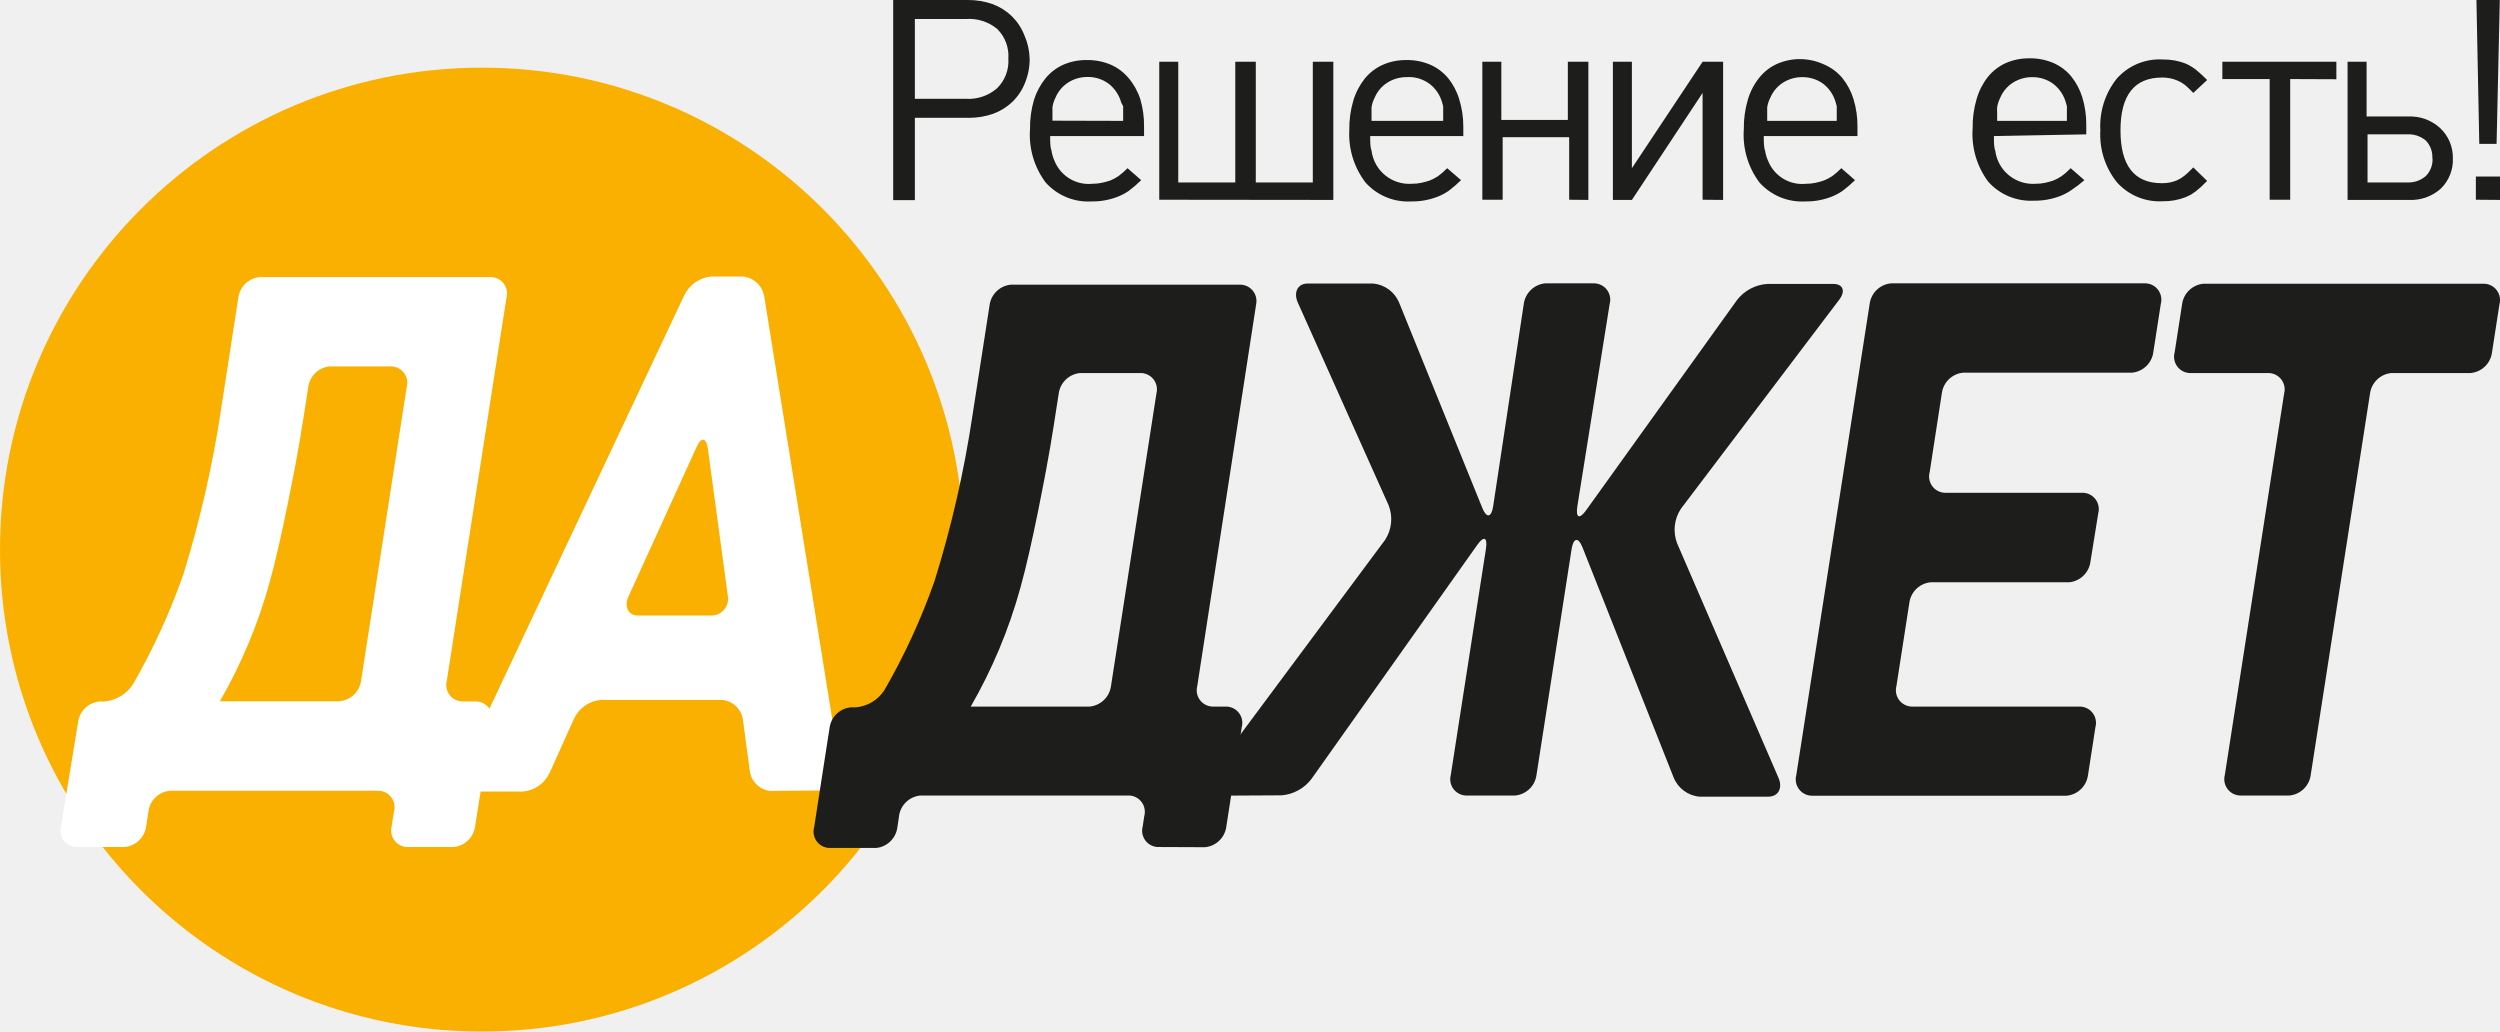
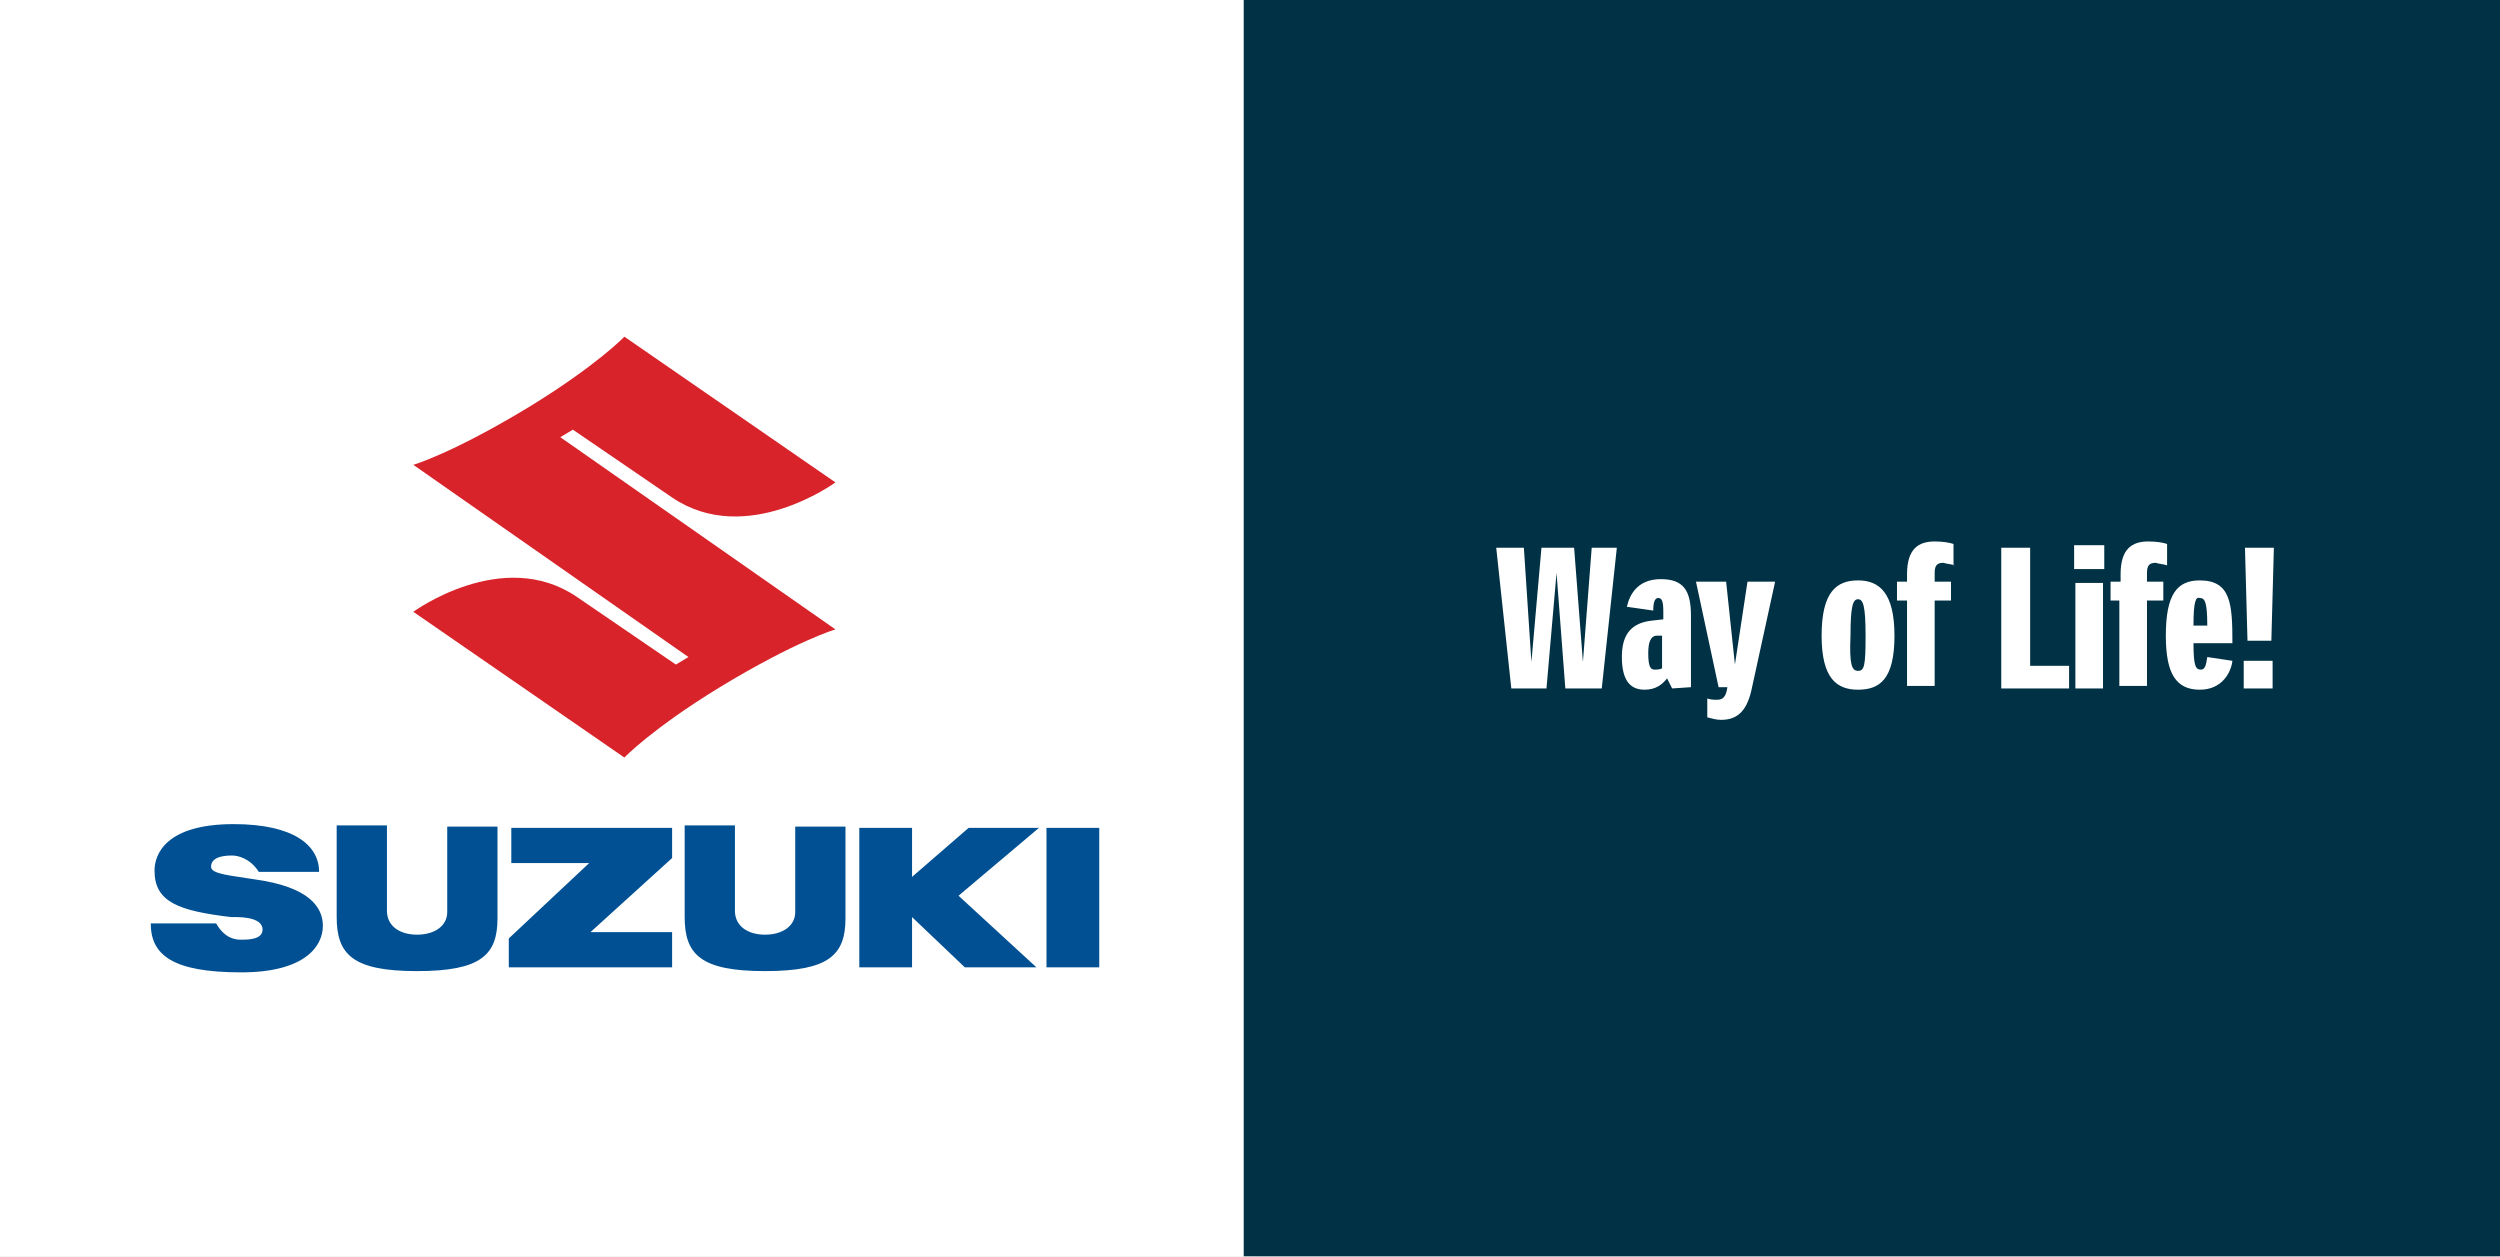
- <svg xmlns="http://www.w3.org/2000/svg" id="Слой_1" data-name="Слой 1" viewBox="0 0 131.55 54.29">
-   <defs>
-     <style>.cls-1{fill:#f9b000;}.cls-2{fill:#1d1d1b;}.cls-3{fill:#fff;}</style>
-   </defs>
-   <circle class="cls-1" cx="25.36" cy="28.92" r="25.36" />
-   <path class="cls-2" d="M54.18,3.08a3.3,3.3,0,0,1-.24,1.27,2.84,2.84,0,0,1-.66,1,2.9,2.9,0,0,1-1,.63,3.83,3.83,0,0,1-1.33.22H48.14v4.33H47V0h3.91a3.85,3.85,0,0,1,1.33.22,2.9,2.9,0,0,1,1,.63,2.86,2.86,0,0,1,.66,1A3.24,3.24,0,0,1,54.18,3.08Zm-1.12,0a2,2,0,0,0-.58-1.55A2.3,2.3,0,0,0,50.83,1H48.14V5.2h2.69a2.28,2.28,0,0,0,1.64-.56A2,2,0,0,0,53.06,3.08Z" />
-   <path class="cls-2" d="M55.26,7.16c0,.33,0,.59.07.77a2,2,0,0,0,.16.54,1.94,1.94,0,0,0,2,1.2,2.27,2.27,0,0,0,.48-.05,3.92,3.92,0,0,0,.45-.12,2.65,2.65,0,0,0,.43-.23,3.93,3.93,0,0,0,.48-.42l.72.63a6.59,6.59,0,0,1-.65.56,2.83,2.83,0,0,1-.58.31,3.7,3.7,0,0,1-1.4.25,3,3,0,0,1-2.4-1,4.18,4.18,0,0,1-.82-2.81,5.18,5.18,0,0,1,.21-1.54A3.43,3.43,0,0,1,55,4.14a2.57,2.57,0,0,1,.94-.73,3,3,0,0,1,1.25-.25,3.08,3.08,0,0,1,1.25.24,2.56,2.56,0,0,1,.94.7A3.26,3.26,0,0,1,60,5.21a4.84,4.84,0,0,1,.2,1.46v.49Zm3.84-.8c0-.14,0-.25,0-.35s0-.17,0-.24,0-.13,0-.18L59,5.4a1.89,1.89,0,0,0-.67-1,1.82,1.82,0,0,0-1.12-.35,1.87,1.87,0,0,0-1,.29,1.75,1.75,0,0,0-.67.8,1.73,1.73,0,0,0-.1.24,2.06,2.06,0,0,0-.06.25,3.12,3.12,0,0,0,0,.31l0,.41Z" />
-   <path class="cls-2" d="M61,10.51V3.25h1V9.6h3V3.25h1.08V9.6h3V3.25h1.08v7.27Z" />
-   <path class="cls-2" d="M72.1,7.16c0,.33,0,.59.07.77A2,2,0,0,0,74.3,9.67a2.3,2.3,0,0,0,.49-.05,3.92,3.92,0,0,0,.44-.12,2.6,2.6,0,0,0,.44-.23,3.87,3.87,0,0,0,.48-.42l.73.63a6.25,6.25,0,0,1-.65.56,2.9,2.9,0,0,1-.58.31,3.71,3.71,0,0,1-1.4.25,3,3,0,0,1-2.4-1A4.19,4.19,0,0,1,71,6.84a5.17,5.17,0,0,1,.21-1.54,3.47,3.47,0,0,1,.6-1.16,2.58,2.58,0,0,1,.95-.73A3,3,0,0,1,74,3.16a3.06,3.06,0,0,1,1.25.24,2.56,2.56,0,0,1,.94.7,3.22,3.22,0,0,1,.59,1.11A4.84,4.84,0,0,1,77,6.67v.49Zm3.84-.8c0-.14,0-.25,0-.35s0-.17,0-.24a1.21,1.21,0,0,0,0-.18l-.05-.18a1.86,1.86,0,0,0-.67-1A1.81,1.81,0,0,0,74,4.06a1.85,1.85,0,0,0-1,.29,1.74,1.74,0,0,0-.67.8,2,2,0,0,0-.1.24,1.87,1.87,0,0,0-.06.25c0,.09,0,.19,0,.31s0,.26,0,.41Z" />
-   <path class="cls-2" d="M82.57,10.51V7.22h-3.5v3.29H78V3.25h1V6.31h3.5V3.25h1.08v7.27Z" />
-   <path class="cls-2" d="M89.59,10.51V4.89l-3.72,5.63h-1V3.25h1v5.6l3.72-5.6h1.08v7.27Z" />
-   <path class="cls-2" d="M92.81,7.16c0,.33,0,.59.07.77a2,2,0,0,0,.16.54,1.93,1.93,0,0,0,2,1.2,2.3,2.3,0,0,0,.49-.05,4,4,0,0,0,.44-.12,2.55,2.55,0,0,0,.44-.23,3.93,3.93,0,0,0,.48-.42l.72.63a6.38,6.38,0,0,1-.65.56,2.92,2.92,0,0,1-.58.31,3.69,3.69,0,0,1-1.4.25,3,3,0,0,1-2.4-1,4.19,4.19,0,0,1-.82-2.81,5.18,5.18,0,0,1,.21-1.54,3.4,3.4,0,0,1,.6-1.16,2.55,2.55,0,0,1,.94-.73,3,3,0,0,1,1.25-.25A3.07,3.07,0,0,1,96,3.4a2.58,2.58,0,0,1,.94.7,3.28,3.28,0,0,1,.59,1.11,4.81,4.81,0,0,1,.21,1.46v.49Zm3.84-.8c0-.14,0-.25,0-.35s0-.17,0-.24a1.35,1.35,0,0,0,0-.18l-.05-.18a1.88,1.88,0,0,0-.66-1,1.83,1.83,0,0,0-1.12-.35,1.86,1.86,0,0,0-1,.29,1.74,1.74,0,0,0-.67.8,1.64,1.64,0,0,0-.1.24,1.9,1.9,0,0,0-.06.25c0,.09,0,.19,0,.31l0,.41Z" />
-   <path class="cls-2" d="M104.92,7.16c0,.33,0,.59.07.77a2,2,0,0,0,2.13,1.74,2.28,2.28,0,0,0,.49-.05,3.9,3.9,0,0,0,.44-.12,2.57,2.57,0,0,0,.43-.23,3.92,3.92,0,0,0,.48-.42l.72.63A6.24,6.24,0,0,1,109,10a2.9,2.9,0,0,1-.58.31,3.71,3.71,0,0,1-1.4.25,3,3,0,0,1-2.4-1,4.2,4.2,0,0,1-.82-2.81,5.18,5.18,0,0,1,.21-1.54,3.41,3.41,0,0,1,.59-1.16,2.59,2.59,0,0,1,.94-.73,3,3,0,0,1,1.25-.25,3.06,3.06,0,0,1,1.25.24,2.56,2.56,0,0,1,.94.7,3.26,3.26,0,0,1,.59,1.11,4.81,4.81,0,0,1,.21,1.46v.49Zm3.84-.8c0-.14,0-.25,0-.35s0-.17,0-.24a1.11,1.11,0,0,0,0-.18l-.05-.18a1.88,1.88,0,0,0-.67-1,1.82,1.82,0,0,0-1.12-.35,1.85,1.85,0,0,0-1,.29,1.72,1.72,0,0,0-.67.8,1.76,1.76,0,0,0-.1.24,1.9,1.9,0,0,0-.06.25,2.44,2.44,0,0,0,0,.31c0,.12,0,.26,0,.41Z" />
-   <path class="cls-2" d="M116.14,9.52l-.33.32-.27.23-.25.17-.27.13a3.16,3.16,0,0,1-1.22.22,3,3,0,0,1-2.41-1,4,4,0,0,1-.87-2.73,4,4,0,0,1,.87-2.73,3,3,0,0,1,2.41-1,3.16,3.16,0,0,1,1.22.22,2.63,2.63,0,0,1,.52.31,7.31,7.31,0,0,1,.6.55l-.73.68a4.63,4.63,0,0,0-.45-.43,1.75,1.75,0,0,0-.38-.22,2,2,0,0,0-.81-.16q-2.19,0-2.19,2.78t2.17,2.78a2,2,0,0,0,.8-.15,1.75,1.75,0,0,0,.39-.24c.12-.09.27-.24.47-.44Z" />
-   <path class="cls-2" d="M120.51,4.16v6.35h-1.08V4.16h-2.49V3.25h6v.92Z" />
-   <path class="cls-2" d="M129.07,8.33a2.1,2.1,0,0,1-.63,1.59,2.33,2.33,0,0,1-1.68.6h-3.23V3.25h1V6.13h2.18a2.33,2.33,0,0,1,1.68.6A2.12,2.12,0,0,1,129.07,8.33Zm-1.08,0a1.24,1.24,0,0,0-.35-.94,1.41,1.41,0,0,0-1-.32h-2.06V9.6h2.06a1.41,1.41,0,0,0,1-.33A1.24,1.24,0,0,0,128,8.33Z" />
-   <path class="cls-2" d="M130.28,10.51V9.29h1.27v1.23Zm1.09-2.94h-.91L130.31,0h1.23Z" />
-   <path class="cls-3" d="M21.4,44.57a.87.87,0,0,1-.79-1.09l.12-.78a.86.86,0,0,0-.79-1.09h-11a1.25,1.25,0,0,0-1.13,1.09l-.12.78a1.26,1.26,0,0,1-1.13,1.09H4a.86.86,0,0,1-.79-1.09L4.11,38a1.25,1.25,0,0,1,1.13-1.09h.28A2,2,0,0,0,7,36a34.45,34.45,0,0,0,2.64-5.75,58.71,58.71,0,0,0,2-8.76l.9-5.82a1.25,1.25,0,0,1,1.13-1.09H25.86a.86.86,0,0,1,.79,1.09L23.51,35.82a.87.87,0,0,0,.79,1.09h.78A.86.86,0,0,1,25.87,38L25,43.48a1.26,1.26,0,0,1-1.13,1.09Zm0-24.2a.86.86,0,0,0-.79-1.09H17.35a1.25,1.25,0,0,0-1.13,1.09l-.27,1.73c-.09.6-.26,1.58-.37,2.17,0,0-.75,4.08-1.39,6.36a26.68,26.68,0,0,1-2.62,6.27h6.27A1.26,1.26,0,0,0,19,35.82Z" />
-   <path class="cls-3" d="M40.55,41.62a1.22,1.22,0,0,1-1.1-1.09l-.35-2.6A1.22,1.22,0,0,0,38,36.83H31.6a1.72,1.72,0,0,0-1.4,1l-1.27,2.82a1.72,1.72,0,0,1-1.4,1H24.67c-.53,0-.75-.44-.5-1L36,15.55a1.76,1.76,0,0,1,1.42-1h1.67a1.26,1.26,0,0,1,1.13,1.09l4,24.86a.86.86,0,0,1-.78,1.09Zm-3.3-18c-.08-.6-.35-.65-.59-.11l-3.59,7.88c-.25.54,0,1,.51,1h3.9a.89.89,0,0,0,.81-1.09Z" />
-   <path class="cls-2" d="M60.91,44.57a.86.86,0,0,1-.78-1.09l.08-.53a.86.86,0,0,0-.78-1.09h-11A1.25,1.25,0,0,0,47.3,43l-.08.53a1.25,1.25,0,0,1-1.12,1.09H43.63a.86.86,0,0,1-.79-1.09l.81-5.22a1.25,1.25,0,0,1,1.12-1.09h.28a2,2,0,0,0,1.49-.91,34.11,34.11,0,0,0,2.63-5.72,58.12,58.12,0,0,0,2-8.72l.9-5.8a1.25,1.25,0,0,1,1.12-1.09h12.1A.86.86,0,0,1,66.1,16L63,36.1a.86.86,0,0,0,.78,1.08h.77a.86.86,0,0,1,.79,1.09l-.81,5.22a1.25,1.25,0,0,1-1.12,1.09Zm-.06-23.86a.86.86,0,0,0-.79-1.08H56.83a1.25,1.25,0,0,0-1.12,1.08l-.27,1.73c-.09.6-.26,1.57-.37,2.16,0,0-.74,4.07-1.38,6.34a26.68,26.68,0,0,1-2.61,6.24h6.25a1.25,1.25,0,0,0,1.13-1.08Z" />
-   <path class="cls-2" d="M63.83,41.87c-.52,0-.68-.37-.33-.84l9.39-12.63a2,2,0,0,0,.18-1.81L68.29,15.92c-.24-.54,0-1,.51-1h3.46a1.64,1.64,0,0,1,1.36,1L78,26.73c.22.55.48.51.57-.09L80.18,16a1.26,1.26,0,0,1,1.12-1.09h2.61A.86.86,0,0,1,84.7,16L83,26.64c-.09.6.1.7.44.24L91.4,15.79A2.19,2.19,0,0,1,93,14.94h3.46c.52,0,.67.37.32.83l-8.33,11a2,2,0,0,0-.2,1.82l5.33,12.33c.24.54,0,1-.53,1H89.42a1.62,1.62,0,0,1-1.35-1L83.27,28.8c-.22-.55-.47-.51-.57.08l-1.85,11.9a1.25,1.25,0,0,1-1.12,1.08H77.12a.86.86,0,0,1-.78-1.08l1.85-11.9c.09-.6-.1-.7-.44-.23L69,41a2.19,2.19,0,0,1-1.56.85Z" />
-   <path class="cls-2" d="M95.31,41.87a.86.86,0,0,1-.79-1.08L98.38,16a1.25,1.25,0,0,1,1.12-1.09h13.41A.86.86,0,0,1,113.7,16l-.39,2.52a1.25,1.25,0,0,1-1.12,1.09h-8.89a1.25,1.25,0,0,0-1.12,1.08l-.64,4.15a.86.86,0,0,0,.79,1.09h7.29a.86.86,0,0,1,.79,1.08L110,29.55a1.25,1.25,0,0,1-1.12,1.09h-7.29a1.25,1.25,0,0,0-1.12,1.08l-.68,4.38a.86.86,0,0,0,.79,1.08h8.89a.86.86,0,0,1,.79,1.09l-.39,2.52a1.25,1.25,0,0,1-1.12,1.08Z" />
-   <path class="cls-2" d="M125.83,19.63a1.25,1.25,0,0,0-1.12,1.08l-3.12,20.07a1.25,1.25,0,0,1-1.12,1.08h-2.61a.86.86,0,0,1-.79-1.08l3.12-20.07a.86.86,0,0,0-.79-1.08h-4.18a.86.86,0,0,1-.79-1.09l.39-2.52a1.25,1.25,0,0,1,1.12-1.09h14.79a.86.86,0,0,1,.79,1.09l-.39,2.52A1.25,1.25,0,0,1,130,19.63Z" />
+ <svg xmlns="http://www.w3.org/2000/svg" version="1.1" id="Layer_1" x="0px" y="0px" viewBox="0 0 199 100" style="enable-background:new 0 0 199 100;" xml:space="preserve">
+   <style type="text/css">
+ 	.st0{fill:#FFFFFF;}
+ 	.st1{fill:#D8232A;}
+ 	.st2{fill:#005093;}
+ 	.st3{fill:#003145;}
+ </style>
+   <g>
+     <path class="st0" d="M0,100h100V0H0V100z" />
+     <path class="st1" d="M66.5,50.1c0,0-3.1,0.9-9.2,4.6c-5.4,3.3-7.6,5.6-7.6,5.6L32.9,48.7c0,0,7.1-5.2,13-1.2l7.9,5.4l1-0.6L32.9,37   c0,0,3.1-0.9,9.2-4.6c5.4-3.3,7.6-5.6,7.6-5.6l16.8,11.6c0,0-7.1,5.2-13,1.2l-7.9-5.4l-1,0.6L66.5,50.1" />
+     <path class="st2" d="M83.3,77h4.2V65.9h-4.2V77z M82.7,65.9h-5.6l-4.5,3.9v-3.9h-4.2V77h4.2v-4l4.2,4h5.7l-6.2-5.7L82.7,65.9    M60.9,77.3c5.1,0,6.4-1.3,6.4-4.2v-7.3h-4v6.8c0,1.1-1,1.8-2.4,1.8c-1.4,0-2.4-0.7-2.4-1.9v-6.8h-4v7.3   C54.5,76,55.8,77.3,60.9,77.3 M53.5,65.9H40.7v2.8h6.2l-6.4,6V77h13v-2.8H47l6.5-5.9L53.5,65.9 M33.2,77.3c5.1,0,6.4-1.3,6.4-4.2   v-7.3h-4v6.8c0,1.1-1,1.8-2.4,1.8c-1.4,0-2.4-0.7-2.4-1.9v-6.8h-4v7.3C26.8,76,28.1,77.3,33.2,77.3 M16.8,69c0-0.9,1.3-0.9,1.7-0.9   c0.4,0,1.4,0.2,2.1,1.3h4.8c0-2.1-2-3.8-6.8-3.8c-5.4,0-6.3,2.4-6.3,3.7c0,2.5,1.9,3.2,6.1,3.7c0.4,0,2.5-0.1,2.5,1   c0,0.8-1.2,0.8-1.7,0.8s-1.3-0.1-2-1.3H12c0,2.5,1.7,3.9,7.2,3.9c5.1,0,6.5-2.1,6.5-3.7c0-1.5-1.1-3.1-5.4-3.7   C18.5,69.7,16.8,69.6,16.8,69" />
+     <path class="st3" d="M99,100h100V0H99V100z" />
+     <path class="st0" d="M127.5,54.8h-2.9l-0.7-9.2l-0.8,9.2h-2.8l-1.2-11.2h2.2l0.6,9.1l0.8-9.1h2.6l0.7,9.1l0.7-9.1h2L127.5,54.8z    M133.1,54.8l-0.4-0.8c-0.4,0.5-0.9,0.9-1.8,0.9c-1.1,0-1.8-0.7-1.8-2.6c0-1.5,0.5-2.7,2.4-2.9l0.9-0.1v-0.6c0-0.8-0.1-1.1-0.4-1.1   s-0.4,0.4-0.4,1l-2.1-0.3c0.2-0.9,0.8-2.2,2.7-2.2c1.8,0,2.4,0.9,2.4,2.9v5.7L133.1,54.8L133.1,54.8z M132.3,53.2v-2.6l-0.4,0   c-0.5,0-0.7,0.5-0.7,1.4c0,1.1,0.2,1.3,0.5,1.3C131.9,53.3,132.1,53.3,132.3,53.2z M139.4,55c-0.4,1.7-1.2,2.3-2.4,2.3   c-0.4,0-0.7-0.1-1.1-0.2v-1.5c0.3,0.1,0.5,0.1,0.8,0.1c0.4,0,0.7-0.2,0.8-1h-0.7l-1.8-8.4h2.4l0.7,6.6l1-6.6h2.2L139.4,55    M147.9,46.2c1.7,0,2.9,1,2.9,4.4c0,3.5-1.2,4.3-2.9,4.3c-1.7,0-2.9-0.9-2.9-4.3C145,47.1,146.2,46.2,147.9,46.2L147.9,46.2z    M147.9,53.4c0.5,0,0.6-0.4,0.6-2.8c0-2.4-0.2-2.9-0.6-2.9s-0.6,0.5-0.6,2.9C147.2,52.9,147.4,53.4,147.9,53.4L147.9,53.4z    M155.6,45c-0.3-0.1-0.6-0.1-0.9-0.2c-0.5,0-0.7,0.2-0.7,0.8v0.7h1.3v1.5h-1.3v6.8h-2.2v-6.8h-0.8v-1.5h0.8v-0.6   c0-2,0.9-2.6,2.2-2.6c0.7,0,1.2,0.1,1.5,0.2V45 M161.6,43.6V53h3.1v1.8h-5.4V43.6L161.6,43.6 M165.1,45.3h2.4v-1.9h-2.4V45.3z    M165.2,54.8h2.2v-8.4h-2.2V54.8z M172.5,45c-0.3-0.1-0.6-0.1-0.9-0.2c-0.5,0-0.7,0.2-0.7,0.8v0.7h1.3v1.5h-1.3v6.8h-2.2v-6.8H168   v-1.5h0.8v-0.6c0-2,0.9-2.6,2.2-2.6c0.7,0,1.2,0.1,1.5,0.2L172.5,45 M175.7,52.3l2,0.3c-0.1,0.9-0.8,2.3-2.6,2.3   c-1.9,0-2.7-1.3-2.7-4.3c0-3.3,0.9-4.4,2.7-4.4c2.5,0,2.6,1.9,2.6,5h-3.1c0,1.9,0.2,2.1,0.6,2.1C175.5,53.3,175.6,53,175.7,52.3z    M174.6,49.8h1.1c0-1.9-0.2-2.2-0.6-2.2C174.8,47.5,174.6,47.8,174.6,49.8z M178.6,54.8h2.3v-2.2h-2.3V54.8L178.6,54.8z M178.9,51   l-0.2-7.4h2.3l-0.2,7.4H178.9z" />
+   </g>
</svg>
